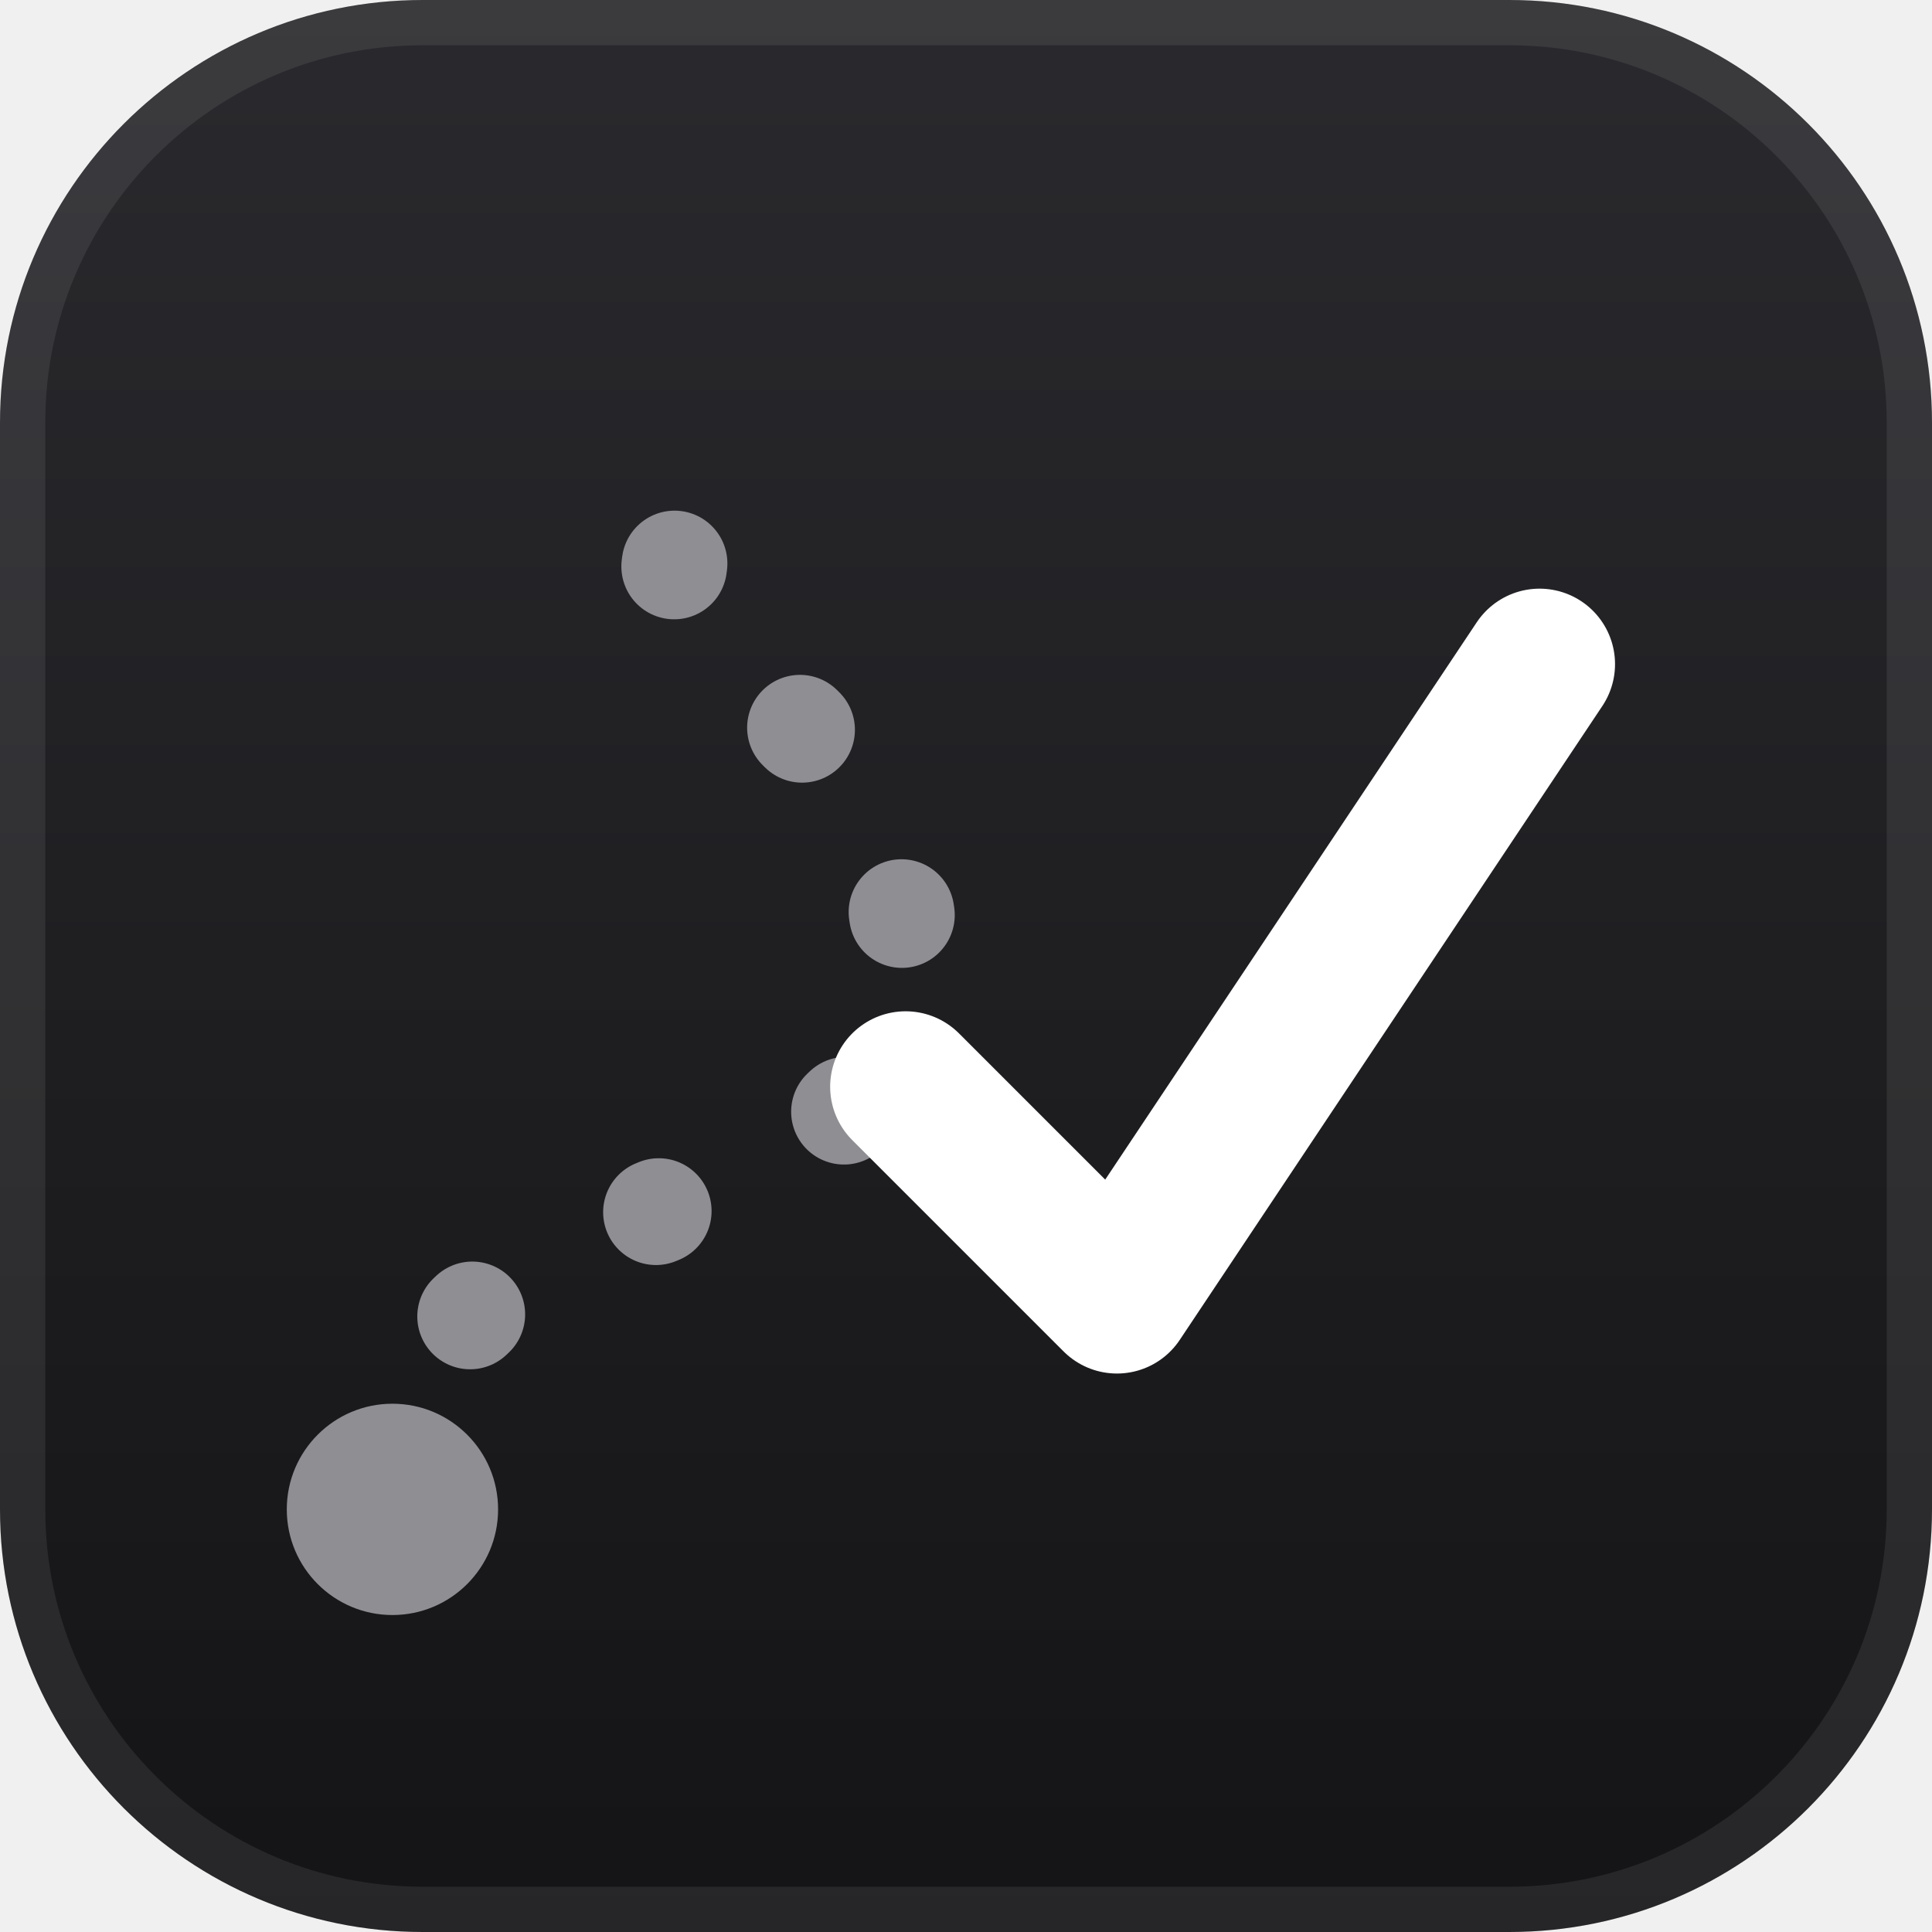
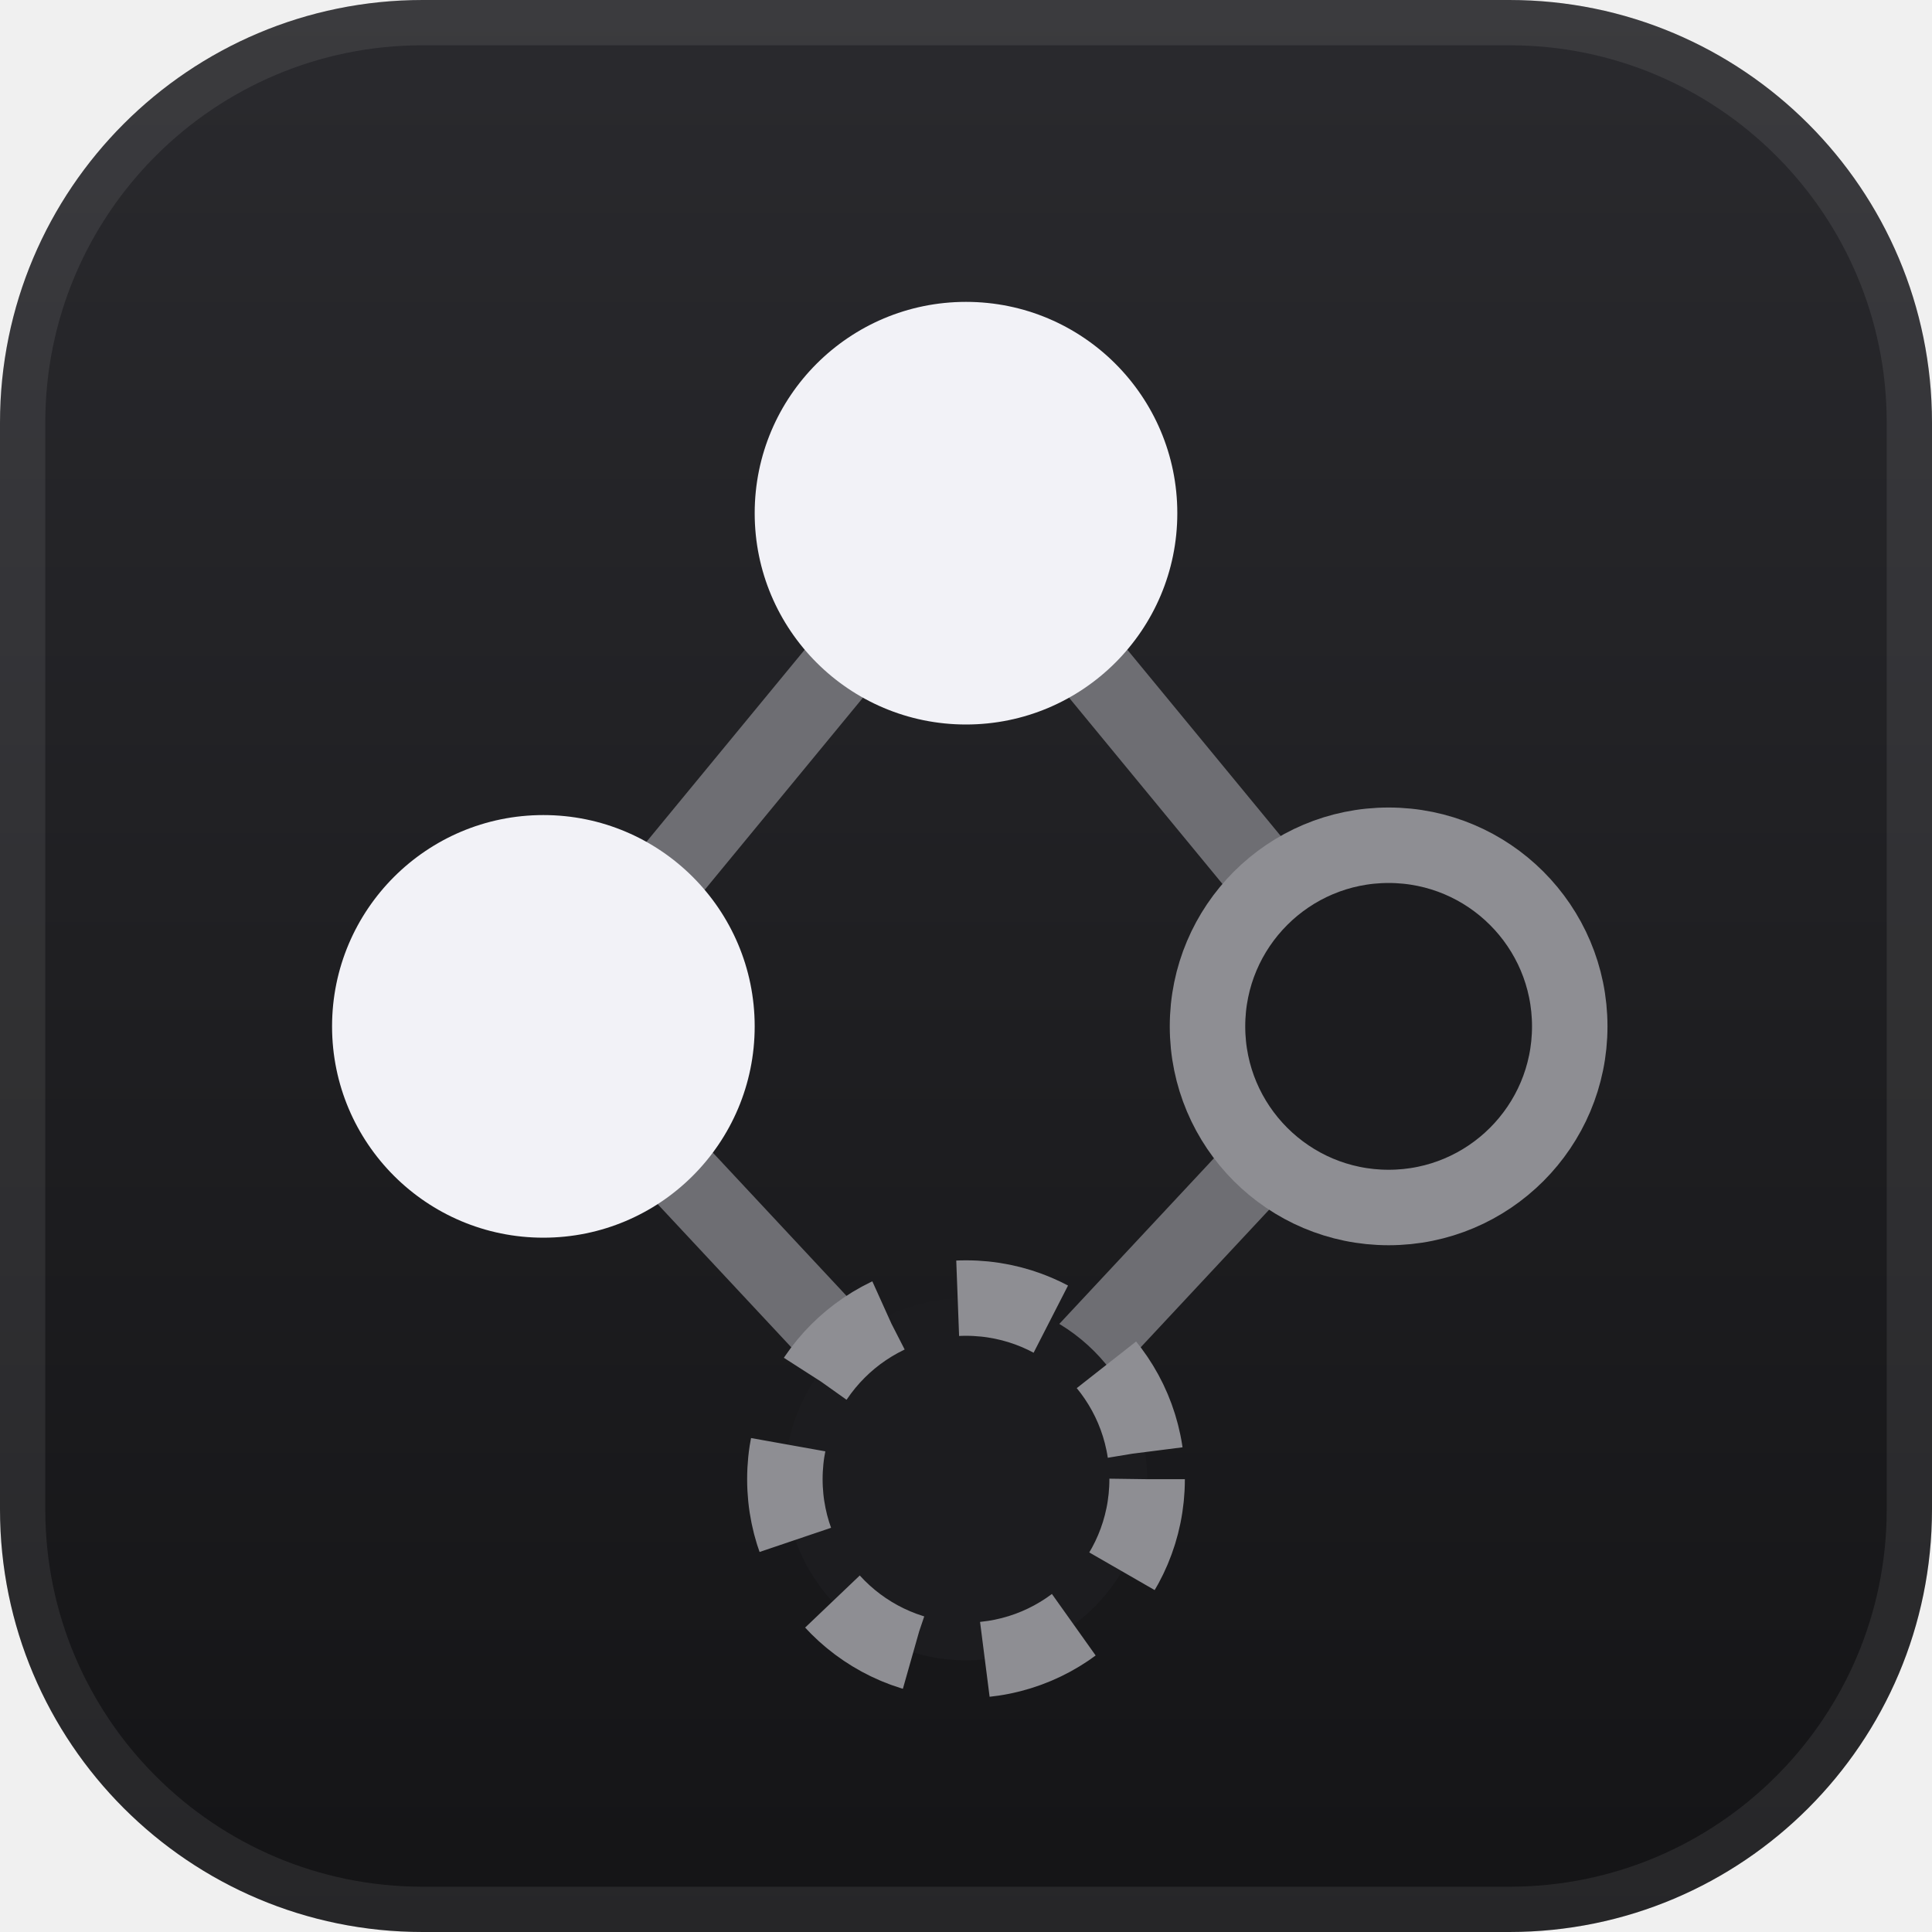
<svg xmlns="http://www.w3.org/2000/svg" viewBox="0 0 64 64">
  <defs>
    <linearGradient id="tile" x1="0" y1="0" x2="0" y2="1">
      <stop offset="0" stop-color="#2a2a2e" />
      <stop offset="1" stop-color="#141416" />
    </linearGradient>
  </defs>
  <rect width="64" height="64" rx="14" fill="url(#tile)" />
  <rect x="0.75" y="0.75" width="62.5" height="62.5" rx="13.25" fill="none" stroke="#ffffff" stroke-opacity="0.08" stroke-width="1.5" />
-   <path d="M13 50 C 13 38, 30 42, 30 32 S 18 22, 24 16" fill="none" stroke="#8e8e93" stroke-width="3.5" stroke-linecap="round" stroke-dasharray="0.1 7" />
-   <circle cx="13" cy="50" r="3.5" fill="#8e8e93" />
-   <path d="M30 36 L 37 43 L 51 22" fill="none" stroke="#ffffff" stroke-width="5" stroke-linecap="round" stroke-linejoin="round" />
+   <g stroke="#6e6e73" stroke-width="2.5" stroke-linecap="round">
+     <line x1="32" y1="17" x2="18" y2="34" />
+     <line x1="32" y1="17" x2="46" y2="34" />
+     <line x1="18" y1="34" x2="32" y2="49" />
+     <line x1="46" y1="34" x2="32" y2="49" />
+   </g>
+   <circle cx="32" cy="17" r="7" fill="#f2f2f7" />
+   <circle cx="18" cy="34" r="7" fill="#f2f2f7" />
+   <circle cx="46" cy="34" r="6" fill="#1c1c1f" stroke="#8e8e93" stroke-width="2.5" />
+   <circle cx="32" cy="49" r="6" fill="#1c1c1f" stroke="#8e8e93" stroke-width="2.5" stroke-dasharray="3.2 2.4" />
</svg>
